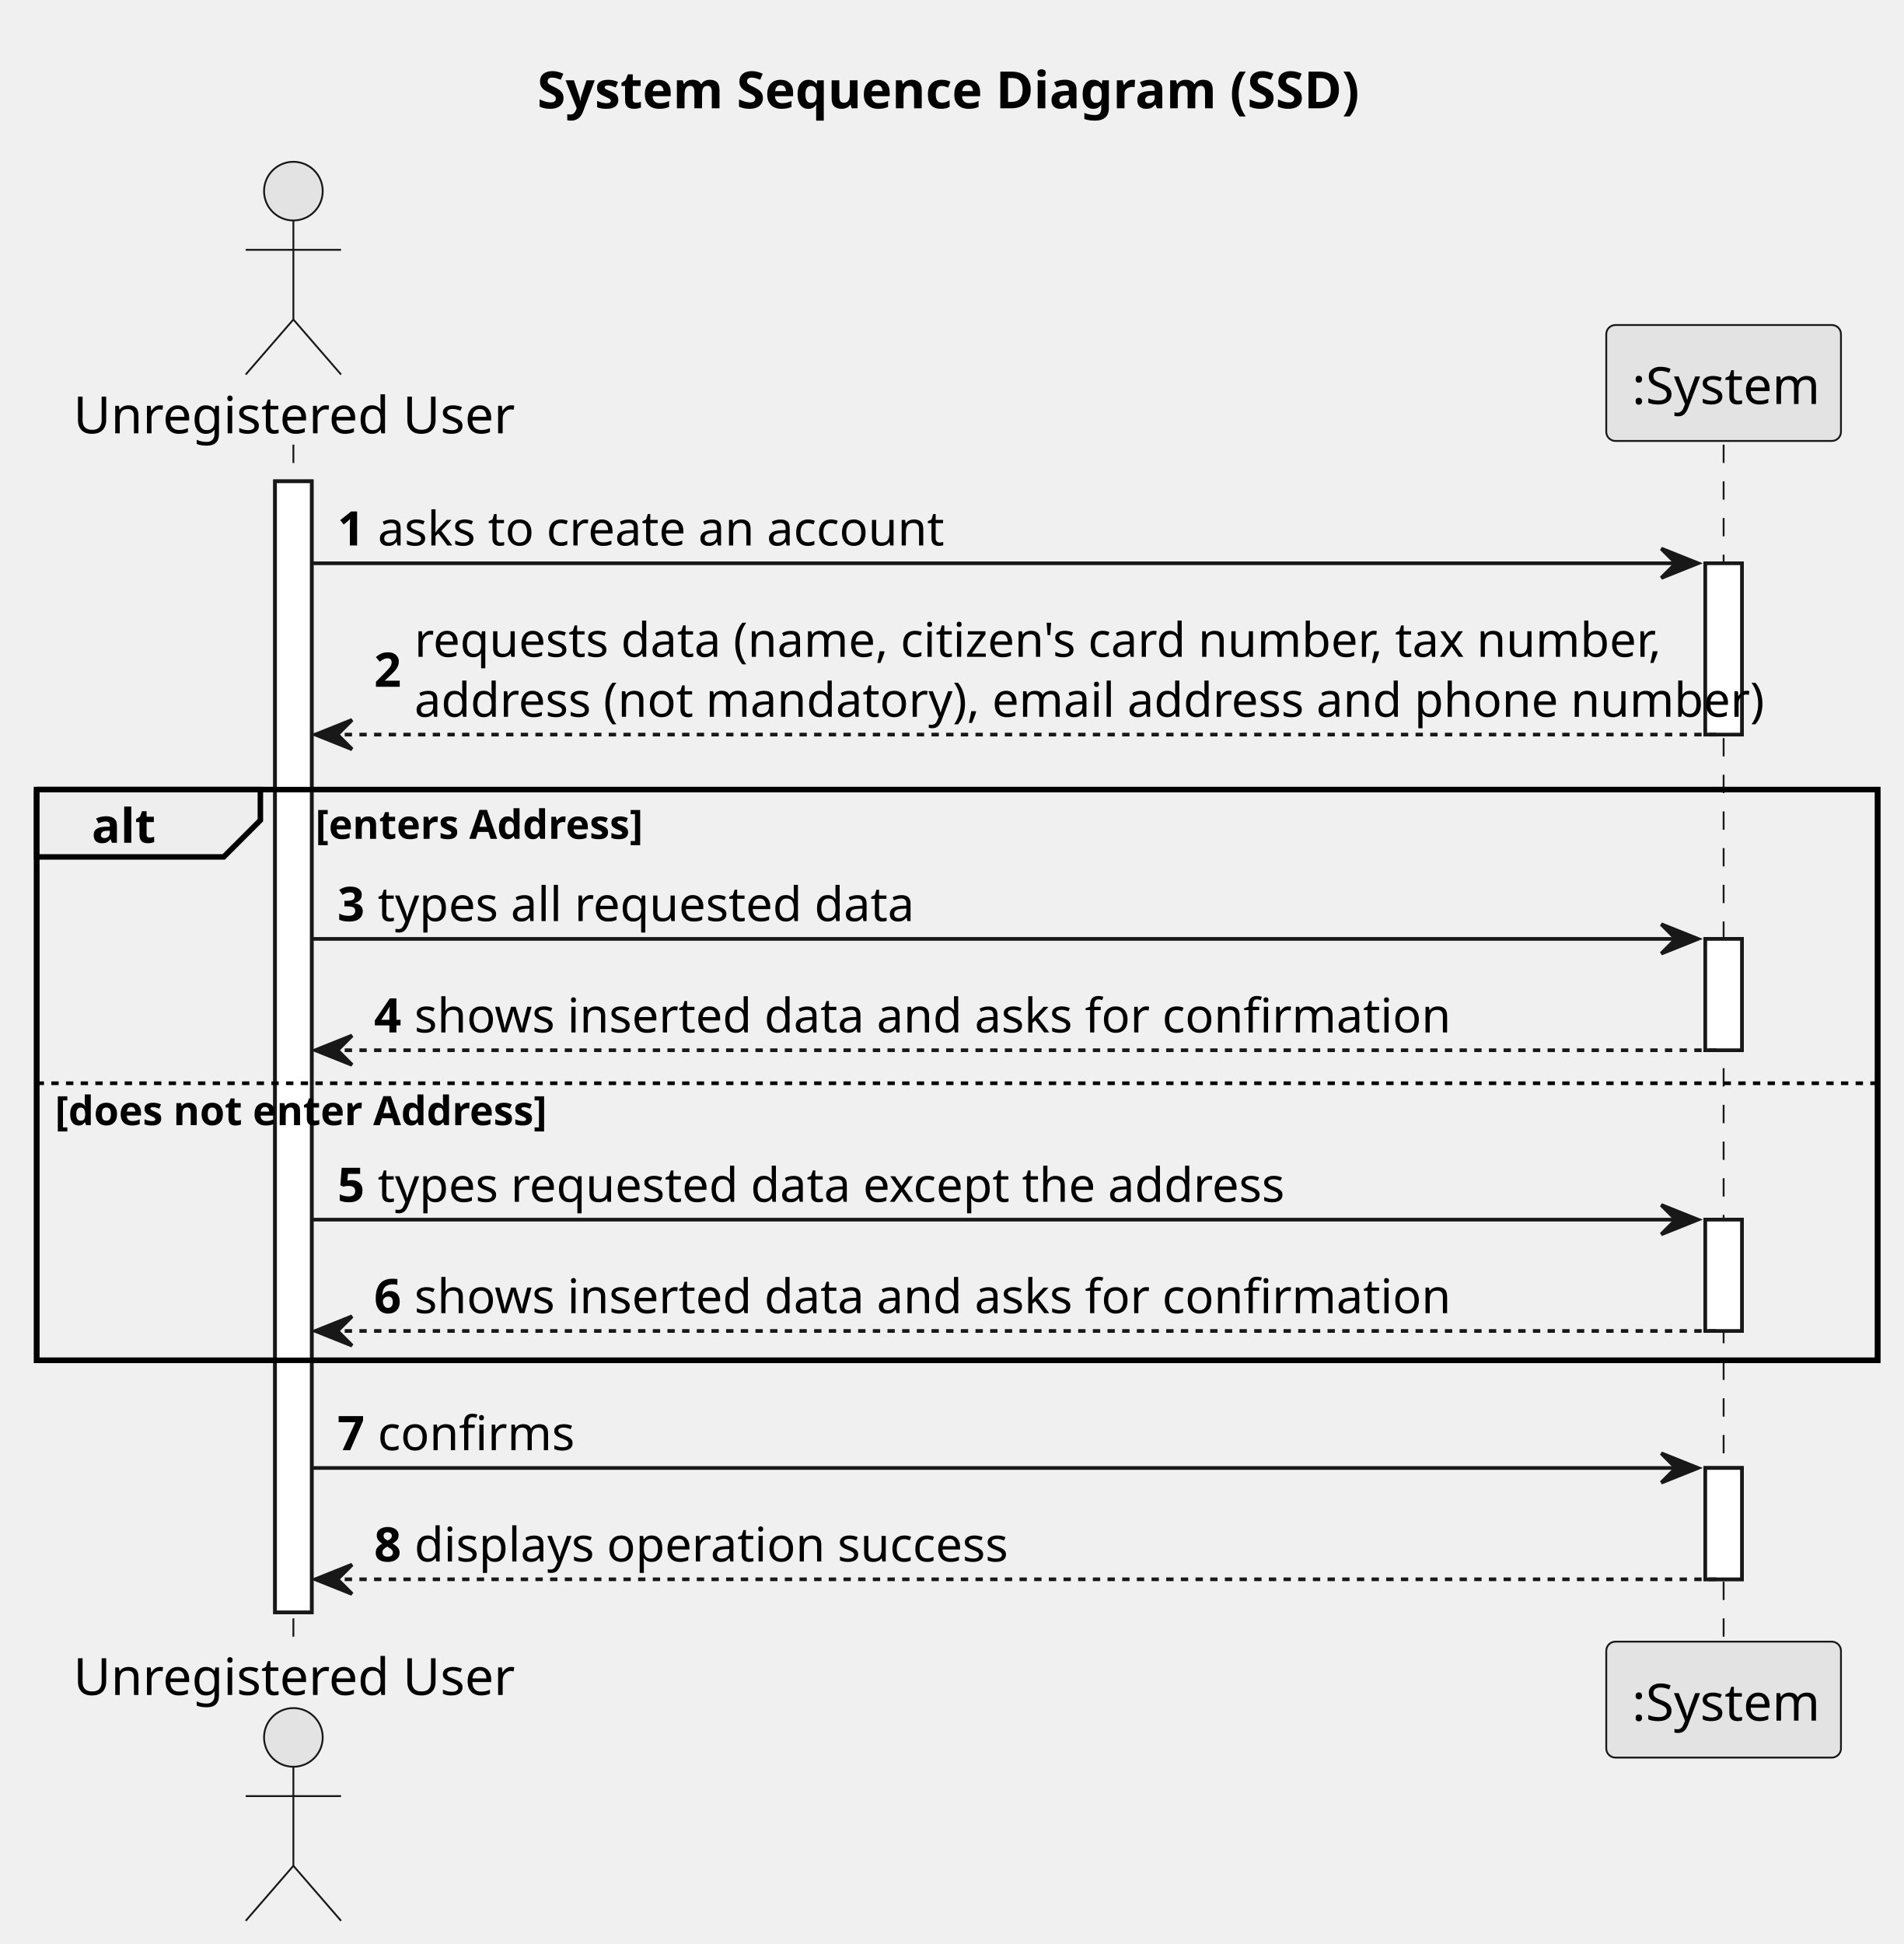
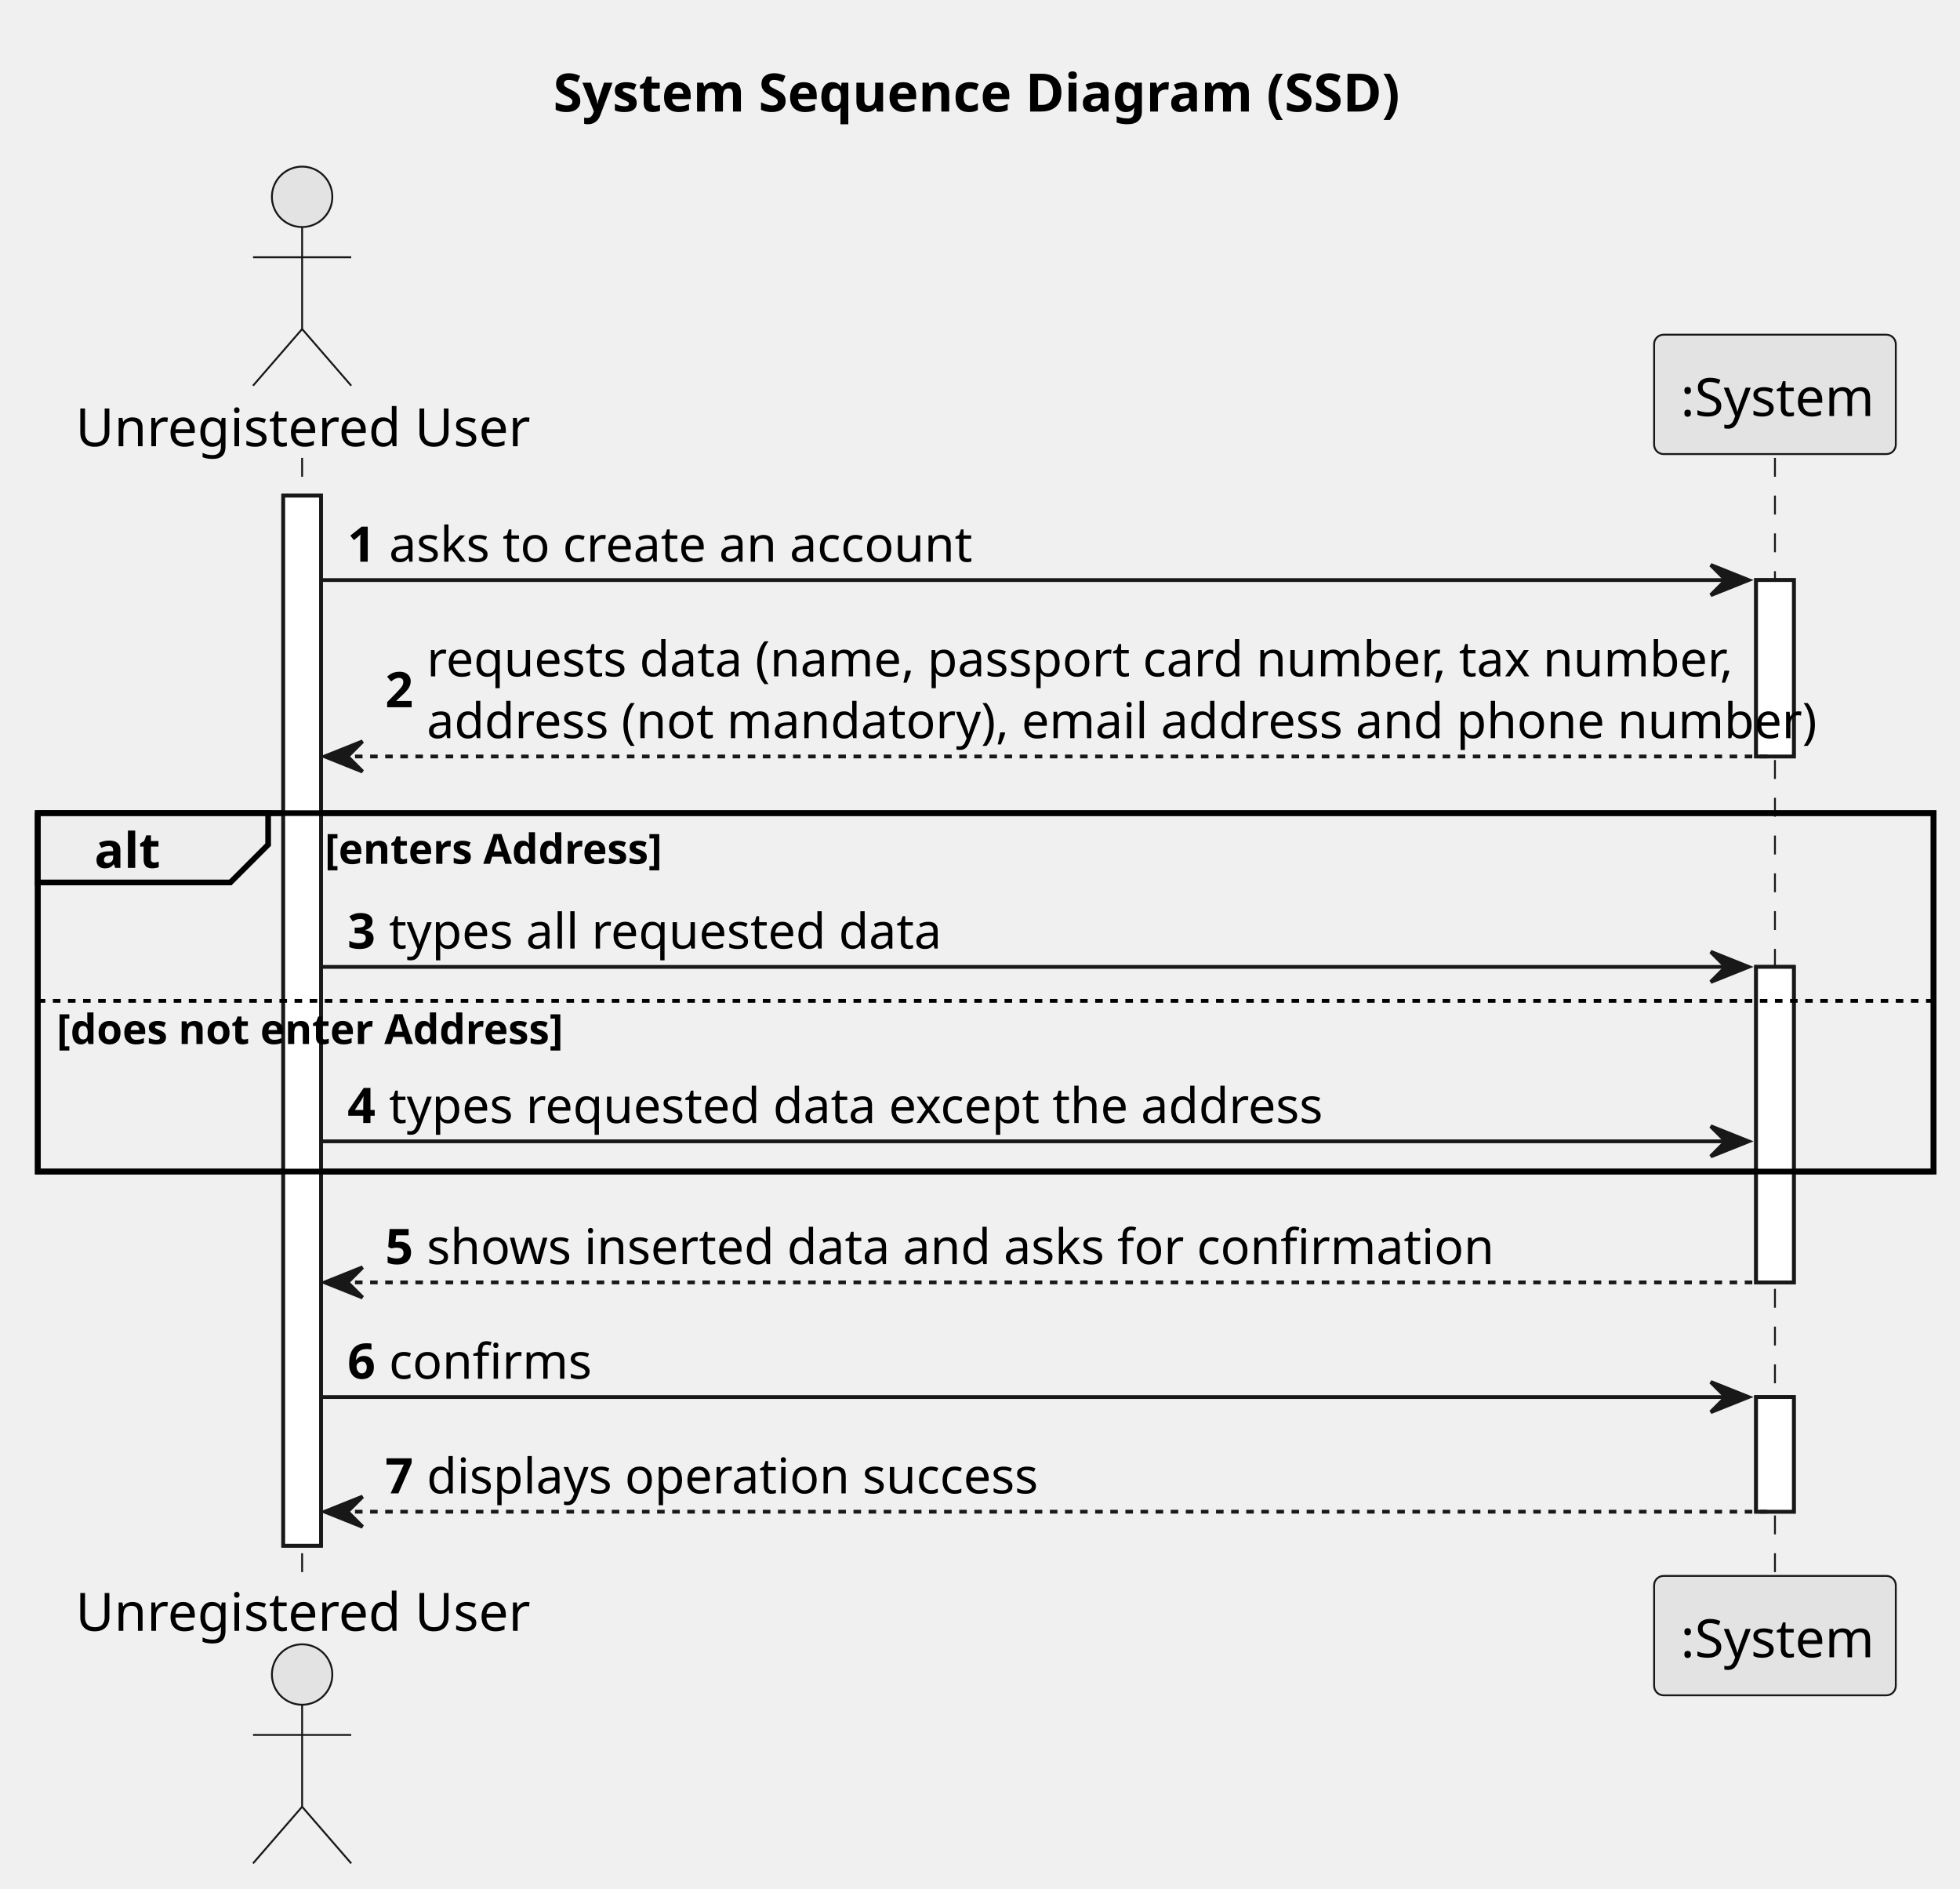
- <svg xmlns="http://www.w3.org/2000/svg" contentStyleType="text/css" height="530px" preserveAspectRatio="none" style="width:519px;height:530px;background:#FFFFFF;" version="1.1" viewBox="0 0 519 530" width="519px" zoomAndPan="magnify">
+ <svg xmlns="http://www.w3.org/2000/svg" contentStyleType="text/css" height="500px" preserveAspectRatio="none" style="width:519px;height:500px;background:#FFFFFF;" version="1.1" viewBox="0 0 519 500" width="519px" zoomAndPan="magnify">
  <defs />
  <g>
    <rect fill="none" height="27.609" id="_title" style="stroke:none;stroke-width:1.0;" width="238" x="141.5" y="10" />
    <text fill="#000000" font-family="sans-serif" font-size="14" font-weight="bold" lengthAdjust="spacing" textLength="228" x="146.5" y="29.533">System Sequence Diagram (SSD)</text>
-     <rect fill="#FFFFFF" height="308.352" style="stroke:#181818;stroke-width:1.0;" width="10" x="75" y="131.219" />
+     <rect fill="#FFFFFF" height="278" style="stroke:#181818;stroke-width:1.0;" width="10" x="75" y="131.219" />
    <rect fill="#FFFFFF" height="46.703" style="stroke:#181818;stroke-width:1.0;" width="10" x="465" y="153.57" />
-     <rect fill="#FFFFFF" height="30.352" style="stroke:#181818;stroke-width:1.0;" width="10" x="465" y="255.977" />
-     <rect fill="#FFFFFF" height="30.352" style="stroke:#181818;stroke-width:1.0;" width="10" x="465" y="332.516" />
-     <rect fill="#FFFFFF" height="30.352" style="stroke:#181818;stroke-width:1.0;" width="10" x="465" y="400.219" />
-     <rect fill="none" height="155.594" style="stroke:#000000;stroke-width:1.5;" width="502" x="10" y="215.273" />
-     <line style="stroke:#181818;stroke-width:0.5;stroke-dasharray:5.0,5.0;" x1="80" x2="80" y1="121.219" y2="448.57" />
-     <line style="stroke:#181818;stroke-width:0.5;stroke-dasharray:5.0,5.0;" x1="470" x2="470" y1="121.219" y2="448.57" />
+     <rect fill="#FFFFFF" height="83.539" style="stroke:#181818;stroke-width:1.0;" width="10" x="465" y="255.977" />
+     <rect fill="#FFFFFF" height="30.352" style="stroke:#181818;stroke-width:1.0;" width="10" x="465" y="369.867" />
+     <rect fill="none" height="94.891" style="stroke:#000000;stroke-width:1.5;" width="502" x="10" y="215.273" />
+     <line style="stroke:#181818;stroke-width:0.5;stroke-dasharray:5.0,5.0;" x1="80" x2="80" y1="121.219" y2="418.219" />
+     <line style="stroke:#181818;stroke-width:0.5;stroke-dasharray:5.0,5.0;" x1="470" x2="470" y1="121.219" y2="418.219" />
    <text fill="#000000" font-family="sans-serif" font-size="14" lengthAdjust="spacing" textLength="114" x="20" y="118.143">Unregistered User</text>
    <ellipse cx="80" cy="52.109" fill="#E3E3E3" rx="8" ry="8" style="stroke:#181818;stroke-width:0.5;" />
    <path d="M80,60.109 L80,87.109 M67,68.109 L93,68.109 M80,87.109 L67,102.109 M80,87.109 L93,102.109 " fill="none" style="stroke:#181818;stroke-width:0.5;" />
-     <text fill="#000000" font-family="sans-serif" font-size="14" lengthAdjust="spacing" textLength="114" x="20" y="462.103">Unregistered User</text>
-     <ellipse cx="80" cy="473.68" fill="#E3E3E3" rx="8" ry="8" style="stroke:#181818;stroke-width:0.5;" />
-     <path d="M80,481.68 L80,508.68 M67,489.68 L93,489.68 M80,508.68 L67,523.68 M80,508.68 L93,523.68 " fill="none" style="stroke:#181818;stroke-width:0.5;" />
+     <text fill="#000000" font-family="sans-serif" font-size="14" lengthAdjust="spacing" textLength="114" x="20" y="431.752">Unregistered User</text>
+     <ellipse cx="80" cy="443.328" fill="#E3E3E3" rx="8" ry="8" style="stroke:#181818;stroke-width:0.5;" />
+     <path d="M80,451.328 L80,478.328 M67,459.328 L93,459.328 M80,478.328 L67,493.328 M80,478.328 L93,493.328 " fill="none" style="stroke:#181818;stroke-width:0.5;" />
    <rect fill="#E3E3E3" height="31.609" rx="2.5" ry="2.5" style="stroke:#181818;stroke-width:0.5;" width="64" x="438" y="88.609" />
    <text fill="#000000" font-family="sans-serif" font-size="14" lengthAdjust="spacing" textLength="50" x="445" y="110.143">:System</text>
-     <rect fill="#E3E3E3" height="31.609" rx="2.5" ry="2.5" style="stroke:#181818;stroke-width:0.5;" width="64" x="438" y="447.57" />
-     <text fill="#000000" font-family="sans-serif" font-size="14" lengthAdjust="spacing" textLength="50" x="445" y="469.103">:System</text>
-     <rect fill="#FFFFFF" height="308.352" style="stroke:#181818;stroke-width:1.0;" width="10" x="75" y="131.219" />
+     <rect fill="#E3E3E3" height="31.609" rx="2.5" ry="2.5" style="stroke:#181818;stroke-width:0.5;" width="64" x="438" y="417.219" />
+     <text fill="#000000" font-family="sans-serif" font-size="14" lengthAdjust="spacing" textLength="50" x="445" y="438.752">:System</text>
+     <rect fill="#FFFFFF" height="278" style="stroke:#181818;stroke-width:1.0;" width="10" x="75" y="131.219" />
    <rect fill="#FFFFFF" height="46.703" style="stroke:#181818;stroke-width:1.0;" width="10" x="465" y="153.57" />
-     <rect fill="#FFFFFF" height="30.352" style="stroke:#181818;stroke-width:1.0;" width="10" x="465" y="255.977" />
-     <rect fill="#FFFFFF" height="30.352" style="stroke:#181818;stroke-width:1.0;" width="10" x="465" y="332.516" />
-     <rect fill="#FFFFFF" height="30.352" style="stroke:#181818;stroke-width:1.0;" width="10" x="465" y="400.219" />
+     <rect fill="#FFFFFF" height="83.539" style="stroke:#181818;stroke-width:1.0;" width="10" x="465" y="255.977" />
+     <rect fill="#FFFFFF" height="30.352" style="stroke:#181818;stroke-width:1.0;" width="10" x="465" y="369.867" />
    <polygon fill="#181818" points="453,149.57,463,153.57,453,157.57,457,153.57" style="stroke:#181818;stroke-width:1.0;" />
    <line style="stroke:#181818;stroke-width:1.0;" x1="85" x2="459" y1="153.57" y2="153.57" />
    <text fill="#000000" font-family="sans-serif" font-size="13" font-weight="bold" lengthAdjust="spacing" textLength="7" x="92" y="148.714">1</text>
    <text fill="#000000" font-family="sans-serif" font-size="13" lengthAdjust="spacing" textLength="151" x="103" y="148.714">asks to create an account</text>
    <polygon fill="#181818" points="96,196.273,86,200.273,96,204.273,92,200.273" style="stroke:#181818;stroke-width:1.0;" />
    <line style="stroke:#181818;stroke-width:1.0;stroke-dasharray:2.0,2.0;" x1="90" x2="469" y1="200.273" y2="200.273" />
    <text fill="#000000" font-family="sans-serif" font-size="13" font-weight="bold" lengthAdjust="spacing" textLength="7" x="102" y="187.241">2</text>
-     <text fill="#000000" font-family="sans-serif" font-size="13" lengthAdjust="spacing" textLength="327" x="113" y="179.065">requests data (name, citizen's card number, tax number,</text>
+     <text fill="#000000" font-family="sans-serif" font-size="13" lengthAdjust="spacing" textLength="330" x="113" y="179.065">requests data (name, passport card number, tax number,</text>
    <text fill="#000000" font-family="sans-serif" font-size="13" lengthAdjust="spacing" textLength="345" x="113" y="195.417">address (not mandatory), email address and phone number)</text>
    <path d="M10,215.273 L71,215.273 L71,223.625 L61,233.625 L10,233.625 L10,215.273 " fill="#EEEEEE" style="stroke:#000000;stroke-width:1.5;" />
-     <rect fill="none" height="155.594" style="stroke:#000000;stroke-width:1.5;" width="502" x="10" y="215.273" />
+     <rect fill="none" height="94.891" style="stroke:#000000;stroke-width:1.5;" width="502" x="10" y="215.273" />
    <text fill="#000000" font-family="sans-serif" font-size="13" font-weight="bold" lengthAdjust="spacing" textLength="16" x="25" y="229.769">alt</text>
    <text fill="#000000" font-family="sans-serif" font-size="11" font-weight="bold" lengthAdjust="spacing" textLength="96" x="86" y="228.692">[enters Address]</text>
    <polygon fill="#181818" points="453,251.977,463,255.977,453,259.977,457,255.977" style="stroke:#181818;stroke-width:1.0;" />
    <line style="stroke:#181818;stroke-width:1.0;" x1="85" x2="459" y1="255.977" y2="255.977" />
    <text fill="#000000" font-family="sans-serif" font-size="13" font-weight="bold" lengthAdjust="spacing" textLength="7" x="92" y="251.12">3</text>
    <text fill="#000000" font-family="sans-serif" font-size="13" lengthAdjust="spacing" textLength="139" x="103" y="251.12">types all requested data</text>
-     <polygon fill="#181818" points="96,282.328,86,286.328,96,290.328,92,286.328" style="stroke:#181818;stroke-width:1.0;" />
-     <line style="stroke:#181818;stroke-width:1.0;stroke-dasharray:2.0,2.0;" x1="90" x2="469" y1="286.328" y2="286.328" />
-     <text fill="#000000" font-family="sans-serif" font-size="13" font-weight="bold" lengthAdjust="spacing" textLength="7" x="102" y="281.472">4</text>
-     <text fill="#000000" font-family="sans-serif" font-size="13" lengthAdjust="spacing" textLength="265" x="113" y="281.472">shows inserted data and asks for confirmation</text>
-     <line style="stroke:#000000;stroke-width:1.0;stroke-dasharray:2.0,2.0;" x1="10" x2="512" y1="295.328" y2="295.328" />
-     <text fill="#000000" font-family="sans-serif" font-size="11" font-weight="bold" lengthAdjust="spacing" textLength="141" x="15" y="306.747">[does not enter Address]</text>
-     <polygon fill="#181818" points="453,328.516,463,332.516,453,336.516,457,332.516" style="stroke:#181818;stroke-width:1.0;" />
-     <line style="stroke:#181818;stroke-width:1.0;" x1="85" x2="459" y1="332.516" y2="332.516" />
-     <text fill="#000000" font-family="sans-serif" font-size="13" font-weight="bold" lengthAdjust="spacing" textLength="7" x="92" y="327.659">5</text>
-     <text fill="#000000" font-family="sans-serif" font-size="13" lengthAdjust="spacing" textLength="237" x="103" y="327.659">types requested data except the address</text>
-     <polygon fill="#181818" points="96,358.867,86,362.867,96,366.867,92,362.867" style="stroke:#181818;stroke-width:1.0;" />
-     <line style="stroke:#181818;stroke-width:1.0;stroke-dasharray:2.0,2.0;" x1="90" x2="469" y1="362.867" y2="362.867" />
-     <text fill="#000000" font-family="sans-serif" font-size="13" font-weight="bold" lengthAdjust="spacing" textLength="7" x="102" y="358.011">6</text>
-     <text fill="#000000" font-family="sans-serif" font-size="13" lengthAdjust="spacing" textLength="265" x="113" y="358.011">shows inserted data and asks for confirmation</text>
-     <polygon fill="#181818" points="453,396.219,463,400.219,453,404.219,457,400.219" style="stroke:#181818;stroke-width:1.0;" />
-     <line style="stroke:#181818;stroke-width:1.0;" x1="85" x2="459" y1="400.219" y2="400.219" />
-     <text fill="#000000" font-family="sans-serif" font-size="13" font-weight="bold" lengthAdjust="spacing" textLength="7" x="92" y="395.362">7</text>
-     <text fill="#000000" font-family="sans-serif" font-size="13" lengthAdjust="spacing" textLength="49" x="103" y="395.362">confirms</text>
-     <polygon fill="#181818" points="96,426.57,86,430.57,96,434.57,92,430.57" style="stroke:#181818;stroke-width:1.0;" />
-     <line style="stroke:#181818;stroke-width:1.0;stroke-dasharray:2.0,2.0;" x1="90" x2="469" y1="430.57" y2="430.57" />
-     <text fill="#000000" font-family="sans-serif" font-size="13" font-weight="bold" lengthAdjust="spacing" textLength="7" x="102" y="425.714">8</text>
-     <text fill="#000000" font-family="sans-serif" font-size="13" lengthAdjust="spacing" textLength="158" x="113" y="425.714">displays operation success</text>
+     <line style="stroke:#000000;stroke-width:1.0;stroke-dasharray:2.0,2.0;" x1="10" x2="512" y1="264.977" y2="264.977" />
+     <text fill="#000000" font-family="sans-serif" font-size="11" font-weight="bold" lengthAdjust="spacing" textLength="141" x="15" y="276.396">[does not enter Address]</text>
+     <polygon fill="#181818" points="453,298.164,463,302.164,453,306.164,457,302.164" style="stroke:#181818;stroke-width:1.0;" />
+     <line style="stroke:#181818;stroke-width:1.0;" x1="85" x2="459" y1="302.164" y2="302.164" />
+     <text fill="#000000" font-family="sans-serif" font-size="13" font-weight="bold" lengthAdjust="spacing" textLength="7" x="92" y="297.308">4</text>
+     <text fill="#000000" font-family="sans-serif" font-size="13" lengthAdjust="spacing" textLength="237" x="103" y="297.308">types requested data except the address</text>
+     <polygon fill="#181818" points="96,335.516,86,339.516,96,343.516,92,339.516" style="stroke:#181818;stroke-width:1.0;" />
+     <line style="stroke:#181818;stroke-width:1.0;stroke-dasharray:2.0,2.0;" x1="90" x2="469" y1="339.516" y2="339.516" />
+     <text fill="#000000" font-family="sans-serif" font-size="13" font-weight="bold" lengthAdjust="spacing" textLength="7" x="102" y="334.659">5</text>
+     <text fill="#000000" font-family="sans-serif" font-size="13" lengthAdjust="spacing" textLength="265" x="113" y="334.659">shows inserted data and asks for confirmation</text>
+     <polygon fill="#181818" points="453,365.867,463,369.867,453,373.867,457,369.867" style="stroke:#181818;stroke-width:1.0;" />
+     <line style="stroke:#181818;stroke-width:1.0;" x1="85" x2="459" y1="369.867" y2="369.867" />
+     <text fill="#000000" font-family="sans-serif" font-size="13" font-weight="bold" lengthAdjust="spacing" textLength="7" x="92" y="365.011">6</text>
+     <text fill="#000000" font-family="sans-serif" font-size="13" lengthAdjust="spacing" textLength="49" x="103" y="365.011">confirms</text>
+     <polygon fill="#181818" points="96,396.219,86,400.219,96,404.219,92,400.219" style="stroke:#181818;stroke-width:1.0;" />
+     <line style="stroke:#181818;stroke-width:1.0;stroke-dasharray:2.0,2.0;" x1="90" x2="469" y1="400.219" y2="400.219" />
+     <text fill="#000000" font-family="sans-serif" font-size="13" font-weight="bold" lengthAdjust="spacing" textLength="7" x="102" y="395.362">7</text>
+     <text fill="#000000" font-family="sans-serif" font-size="13" lengthAdjust="spacing" textLength="158" x="113" y="395.362">displays operation success</text>
  </g>
</svg>
